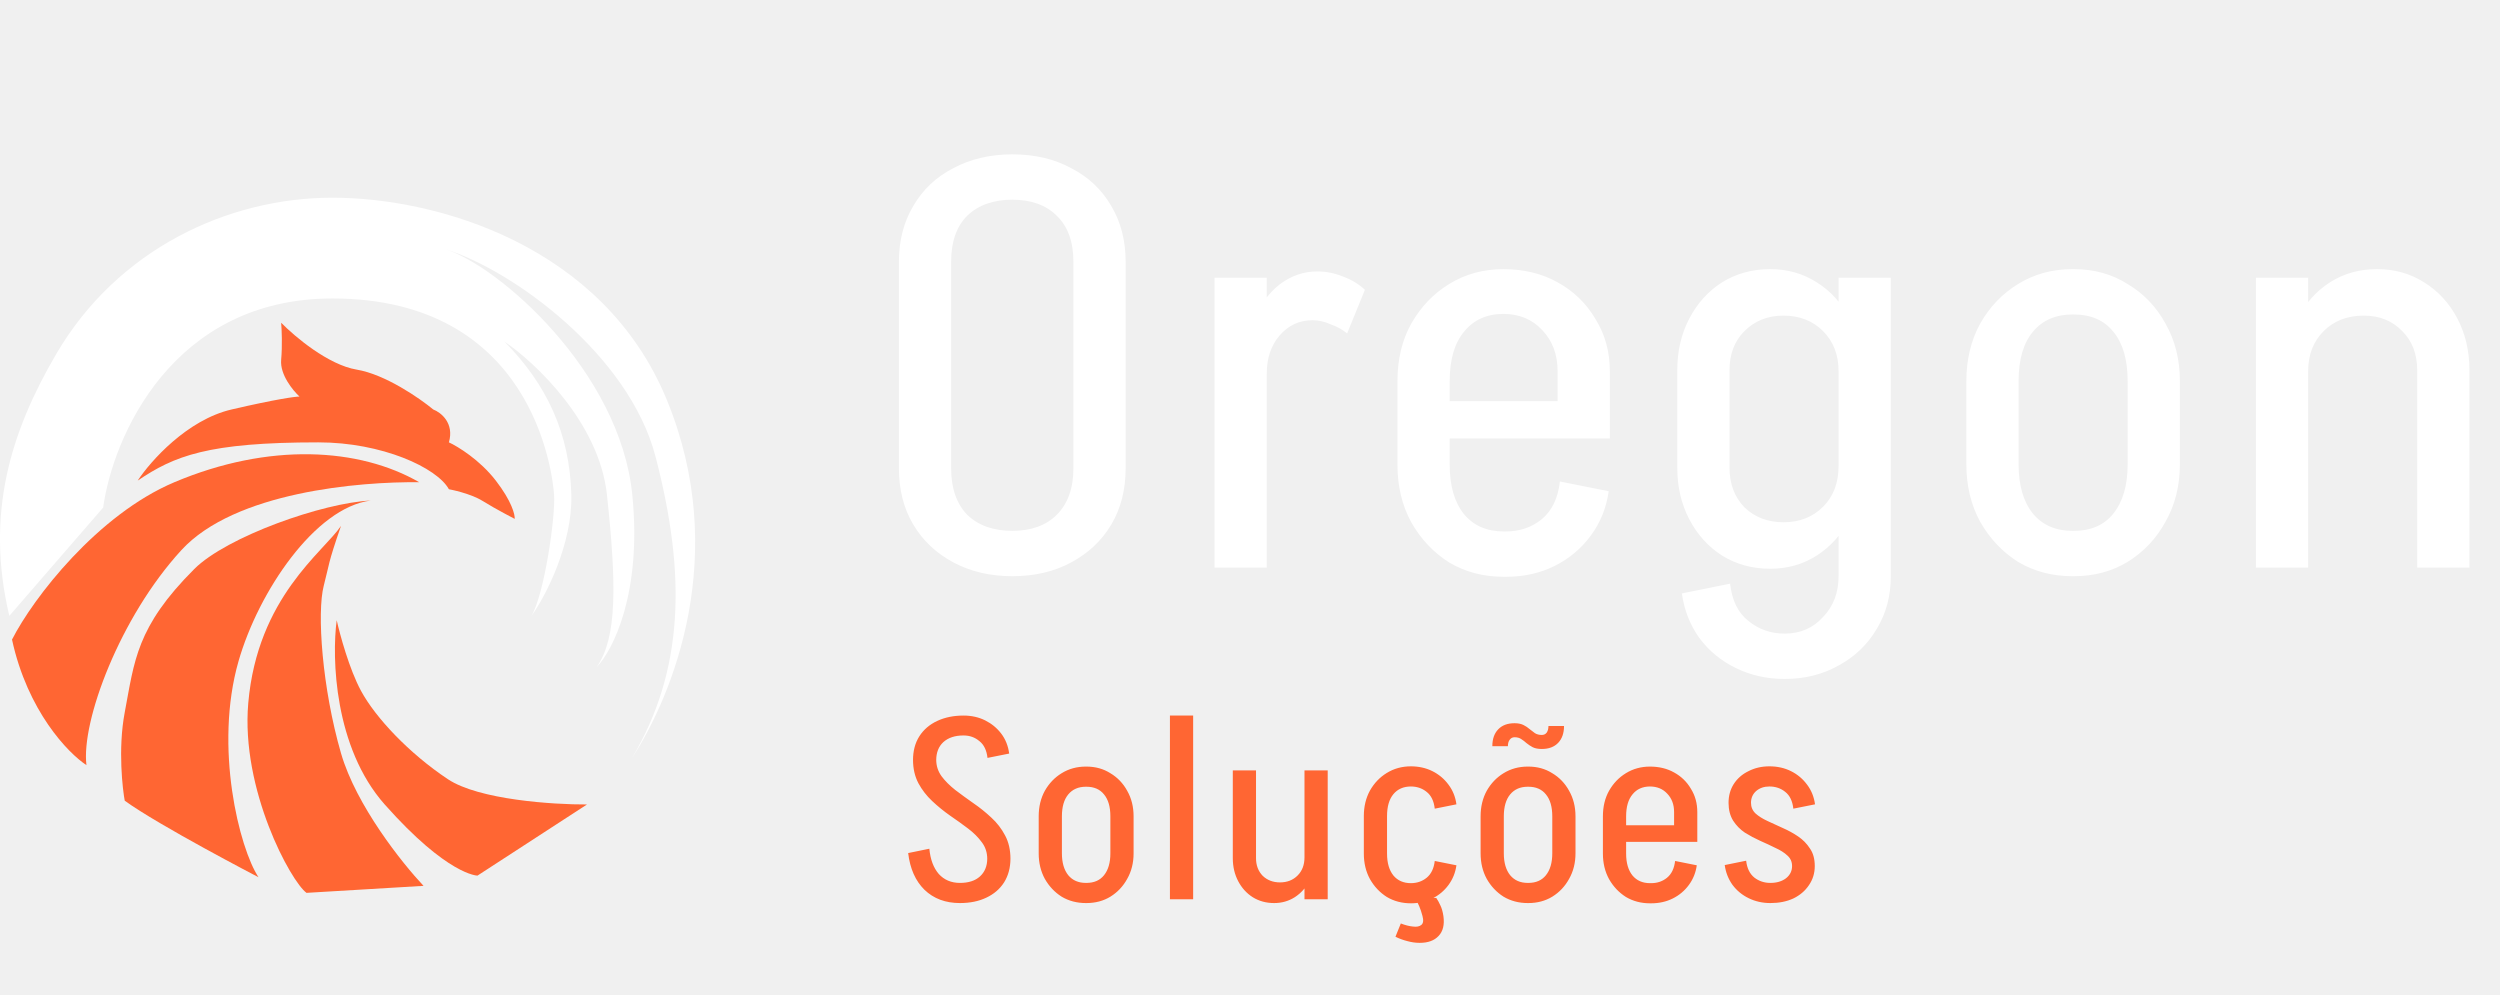
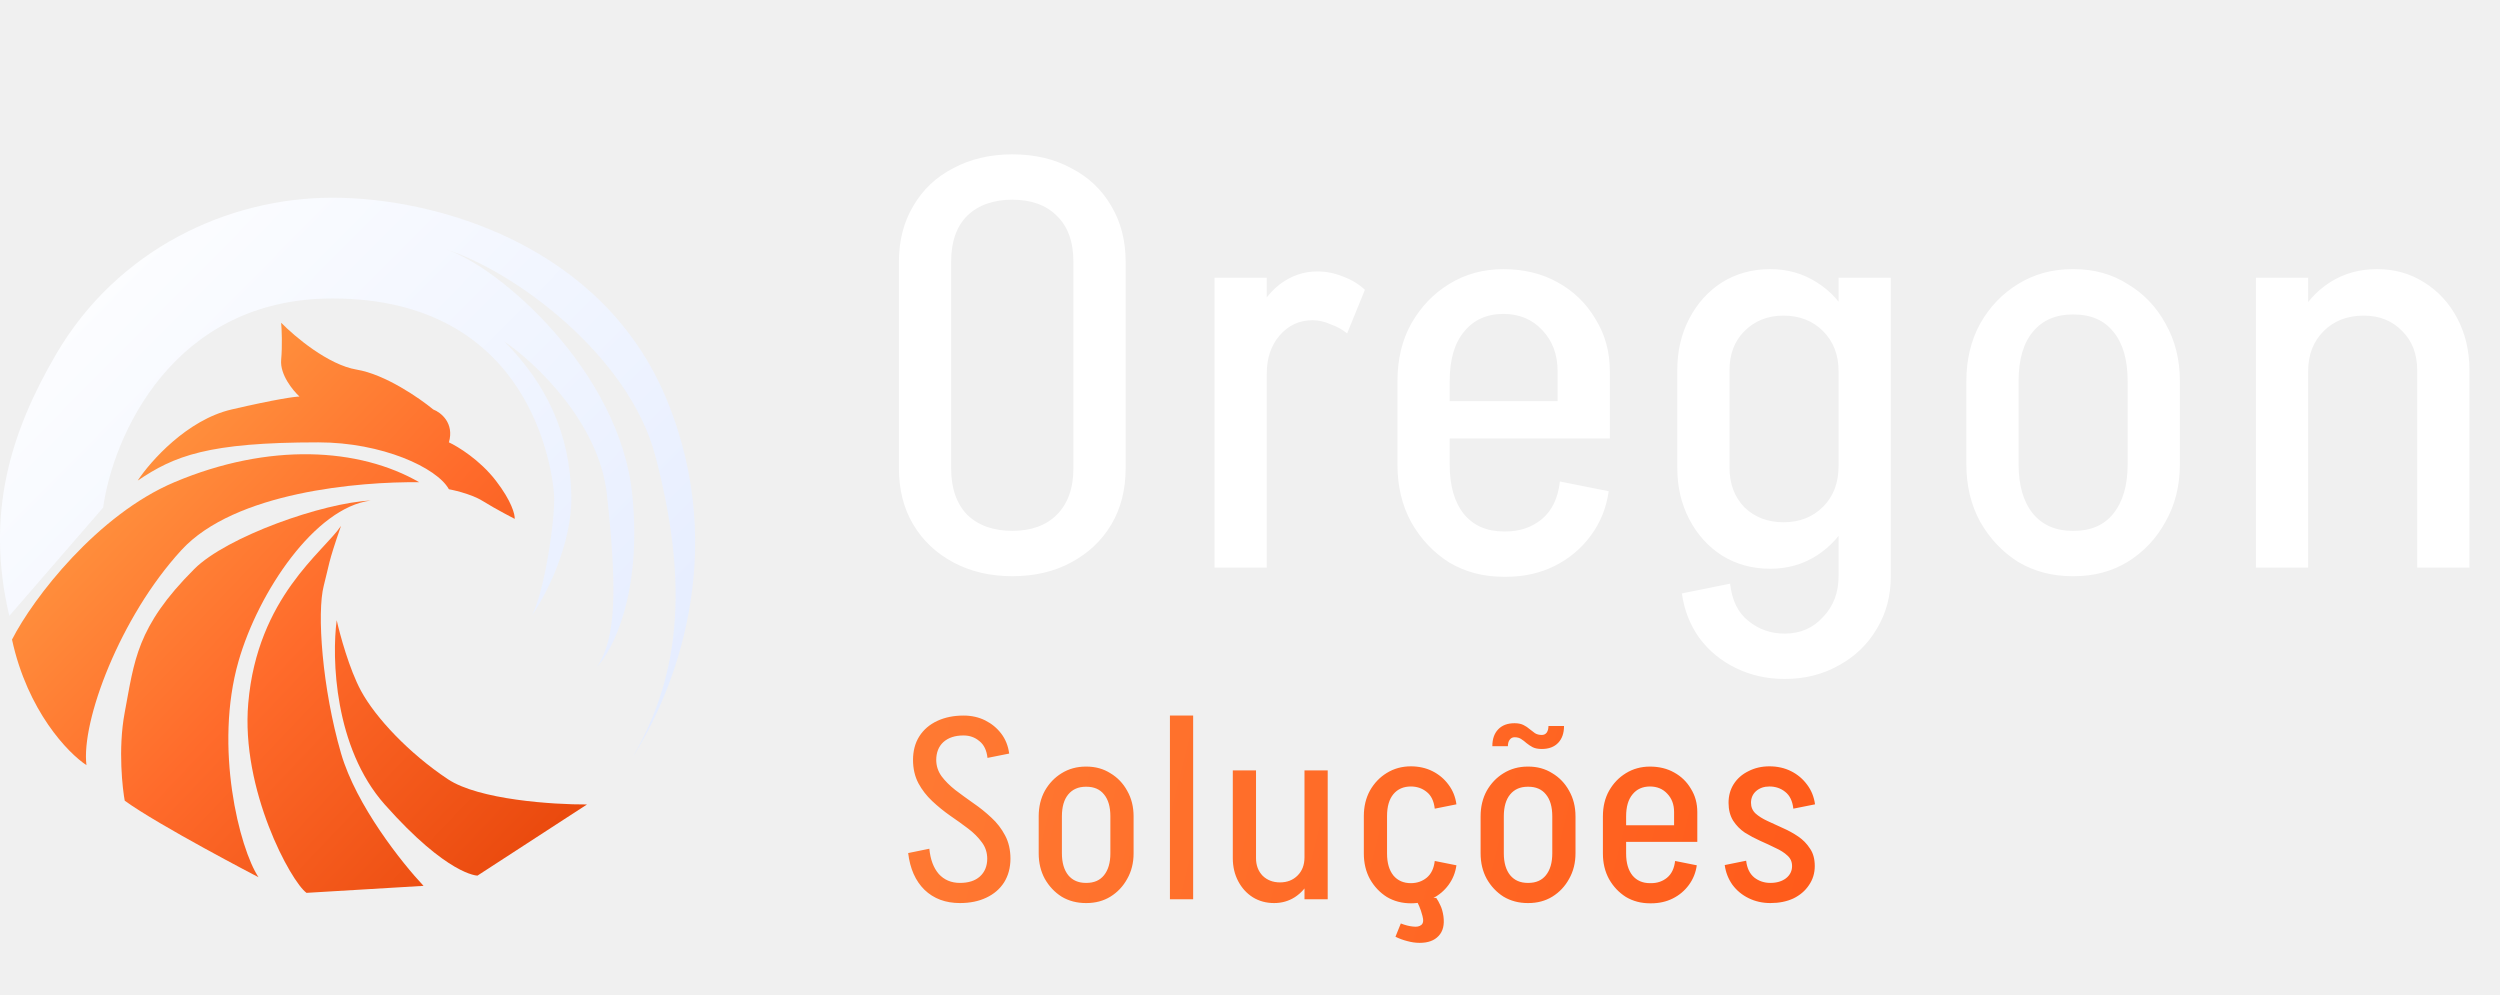
- <svg xmlns="http://www.w3.org/2000/svg" width="392" height="156" viewBox="0 0 392 156" fill="none">
-   <path d="M168.31 73.52V40.94H176.5V73.52H168.31ZM140.95 73.52V40.94H149.14V73.52H140.95ZM176.5 41.03H168.31C168.31 37.91 167.44 35.51 165.7 33.83C164.02 32.15 161.68 31.31 158.68 31.31V24.2C162.22 24.2 165.31 24.92 167.95 26.36C170.65 27.74 172.75 29.72 174.25 32.3C175.75 34.82 176.5 37.73 176.5 41.03ZM140.95 41.03C140.95 37.73 141.7 34.82 143.2 32.3C144.7 29.72 146.8 27.74 149.5 26.36C152.2 24.92 155.29 24.2 158.77 24.2V31.31C155.77 31.31 153.4 32.15 151.66 33.83C149.98 35.51 149.14 37.91 149.14 41.03H140.95ZM176.5 73.43C176.5 76.79 175.75 79.73 174.25 82.25C172.75 84.77 170.65 86.75 167.95 88.19C165.31 89.63 162.22 90.35 158.68 90.35V83.24C161.68 83.24 164.02 82.4 165.7 80.72C167.44 78.98 168.31 76.55 168.31 73.43H176.5ZM140.95 73.43H149.14C149.14 76.55 149.98 78.98 151.66 80.72C153.4 82.4 155.77 83.24 158.77 83.24V90.35C155.29 90.35 152.2 89.63 149.5 88.19C146.8 86.75 144.7 84.77 143.2 82.25C141.7 79.73 140.95 76.79 140.95 73.43ZM190.439 89V43.55H198.629V89H190.439ZM194.939 58.58C194.939 55.52 195.449 52.79 196.469 50.39C197.489 47.93 198.869 46.01 200.609 44.63C202.409 43.25 204.389 42.56 206.549 42.56L205.829 50.21C203.729 50.21 201.989 51.02 200.609 52.64C199.289 54.2 198.629 56.18 198.629 58.58H194.939ZM211.229 52.28C210.509 51.68 209.639 51.2 208.619 50.84C207.659 50.42 206.729 50.21 205.829 50.21L206.549 42.56C207.929 42.56 209.279 42.83 210.599 43.37C211.919 43.85 213.059 44.54 214.019 45.44L211.229 52.28ZM221.733 68.75V62.9H252.423V68.75H221.733ZM235.683 90.44V83.33H236.133V90.44H235.683ZM219.123 72.89V59.66H227.313V72.89H219.123ZM244.233 62.9V58.22H252.423V62.9H244.233ZM252.423 58.22H244.233C244.233 55.58 243.423 53.42 241.803 51.74C240.243 50.06 238.203 49.22 235.683 49.22V42.2C238.923 42.2 241.773 42.89 244.233 44.27C246.753 45.65 248.733 47.57 250.173 50.03C251.673 52.43 252.423 55.16 252.423 58.22ZM244.593 75.5L252.243 77.03C251.883 79.61 250.953 81.92 249.453 83.96C247.953 86 246.063 87.59 243.783 88.73C241.503 89.87 238.953 90.44 236.133 90.44V83.33C238.293 83.33 240.153 82.7 241.713 81.44C243.333 80.12 244.293 78.14 244.593 75.5ZM219.123 59.75C219.123 56.33 219.843 53.33 221.283 50.75C222.783 48.11 224.763 46.04 227.223 44.54C229.743 42.98 232.593 42.2 235.773 42.2V49.22C233.133 49.22 231.063 50.15 229.563 52.01C228.063 53.81 227.313 56.39 227.313 59.75H219.123ZM219.123 72.89H227.313C227.313 76.19 228.063 78.77 229.563 80.63C231.063 82.43 233.133 83.33 235.773 83.33V90.44C232.593 90.44 229.743 89.69 227.223 88.19C224.763 86.63 222.783 84.53 221.283 81.89C219.843 79.25 219.123 76.25 219.123 72.89ZM288.288 90.62V43.55H296.478V90.62H288.288ZM262.998 73.34V58.04H271.188V73.34H262.998ZM271.188 58.04H262.998C262.998 55.04 263.628 52.34 264.888 49.94C266.148 47.54 267.858 45.65 270.018 44.27C272.238 42.89 274.758 42.2 277.578 42.2L279.648 49.49C277.188 49.49 275.148 50.3 273.528 51.92C271.968 53.48 271.188 55.52 271.188 58.04ZM291.888 58.22H288.288C288.288 55.64 287.478 53.54 285.858 51.92C284.238 50.3 282.168 49.49 279.648 49.49L277.578 42.2C280.278 42.2 282.708 42.89 284.868 44.27C287.088 45.65 288.798 47.57 289.998 50.03C291.258 52.43 291.888 55.16 291.888 58.22ZM271.188 73.34C271.188 75.86 271.968 77.93 273.528 79.55C275.148 81.11 277.188 81.89 279.648 81.89L277.578 89.18C274.758 89.18 272.238 88.49 270.018 87.11C267.858 85.73 266.148 83.84 264.888 81.44C263.628 79.04 262.998 76.34 262.998 73.34H271.188ZM291.888 73.07C291.888 76.13 291.258 78.89 289.998 81.35C288.798 83.75 287.088 85.67 284.868 87.11C282.708 88.49 280.278 89.18 277.578 89.18L279.648 81.89C282.168 81.89 284.238 81.08 285.858 79.46C287.478 77.84 288.288 75.71 288.288 73.07H291.888ZM296.478 90.35C296.478 93.41 295.758 96.14 294.318 98.54C292.878 101 290.898 102.92 288.378 104.3C285.858 105.74 283.008 106.46 279.828 106.46V99.35C282.288 99.35 284.298 98.48 285.858 96.74C287.478 95.06 288.288 92.93 288.288 90.35H296.478ZM271.278 91.52C271.578 94.16 272.538 96.11 274.158 97.37C275.778 98.69 277.668 99.35 279.828 99.35V106.46C277.068 106.46 274.518 105.89 272.178 104.75C269.838 103.61 267.918 102.02 266.418 99.98C264.978 97.94 264.078 95.63 263.718 93.05L271.278 91.52ZM333.615 72.89V59.66H341.805V72.89H333.615ZM308.325 72.89V59.66H316.515V72.89H308.325ZM324.795 49.31V42.2H325.335V49.31H324.795ZM324.795 90.35V83.24H325.335V90.35H324.795ZM308.325 59.75C308.325 56.39 309.045 53.39 310.485 50.75C311.985 48.11 313.965 46.04 316.425 44.54C318.945 42.98 321.795 42.2 324.975 42.2V49.31C322.335 49.31 320.265 50.21 318.765 52.01C317.265 53.81 316.515 56.39 316.515 59.75H308.325ZM341.805 59.75H333.615C333.615 56.39 332.865 53.81 331.365 52.01C329.925 50.21 327.855 49.31 325.155 49.31V42.2C328.335 42.2 331.155 42.98 333.615 44.54C336.135 46.04 338.115 48.11 339.555 50.75C341.055 53.39 341.805 56.39 341.805 59.75ZM308.325 72.8H316.515C316.515 76.1 317.265 78.68 318.765 80.54C320.265 82.34 322.335 83.24 324.975 83.24V90.35C321.795 90.35 318.945 89.6 316.425 88.1C313.965 86.54 311.985 84.44 310.485 81.8C309.045 79.16 308.325 76.16 308.325 72.8ZM341.805 72.8C341.805 76.16 341.055 79.16 339.555 81.8C338.115 84.44 336.135 86.54 333.615 88.1C331.155 89.6 328.335 90.35 325.155 90.35V83.24C327.855 83.24 329.925 82.34 331.365 80.54C332.865 78.68 333.615 76.1 333.615 72.8H341.805ZM353.726 89V43.55H361.916V89H353.726ZM379.016 89V58.04H387.206V89H379.016ZM379.016 58.04C379.016 55.52 378.236 53.48 376.676 51.92C375.116 50.3 373.106 49.49 370.646 49.49L372.716 42.2C375.476 42.2 377.936 42.89 380.096 44.27C382.316 45.65 384.056 47.54 385.316 49.94C386.576 52.34 387.206 55.04 387.206 58.04H379.016ZM358.316 58.22C358.316 55.16 358.946 52.43 360.206 50.03C361.466 47.57 363.176 45.65 365.336 44.27C367.496 42.89 369.956 42.2 372.716 42.2L370.646 49.49C368.066 49.49 365.966 50.3 364.346 51.92C362.726 53.54 361.916 55.64 361.916 58.22H358.316Z" fill="white" />
-   <path d="M154.8 134.68C154.8 133.693 154.52 132.827 153.96 132.08C153.4 131.307 152.68 130.587 151.8 129.92C150.92 129.253 149.973 128.573 148.96 127.88C147.973 127.187 147.04 126.427 146.16 125.6C145.28 124.773 144.56 123.84 144 122.8C143.44 121.733 143.16 120.507 143.16 119.12H146.8C146.8 120.08 147.08 120.947 147.64 121.72C148.2 122.467 148.92 123.187 149.8 123.88C150.68 124.547 151.613 125.227 152.6 125.92C153.613 126.613 154.56 127.373 155.44 128.2C156.32 129 157.04 129.933 157.6 131C158.16 132.04 158.44 133.267 158.44 134.68H154.8ZM143.16 119.2C143.16 117.733 143.493 116.48 144.16 115.44C144.827 114.4 145.76 113.6 146.96 113.04C148.16 112.48 149.533 112.2 151.08 112.2V115.32C149.747 115.32 148.693 115.667 147.92 116.36C147.173 117.053 146.8 118 146.8 119.2H143.16ZM158.44 134.6C158.44 136.04 158.107 137.293 157.44 138.36C156.773 139.4 155.84 140.2 154.64 140.76C153.467 141.32 152.093 141.6 150.52 141.6V138.44C151.853 138.44 152.893 138.107 153.64 137.44C154.413 136.747 154.8 135.8 154.8 134.6H158.44ZM154.84 118.84C154.707 117.64 154.28 116.76 153.56 116.2C152.867 115.613 152.04 115.32 151.08 115.32V112.2C152.333 112.2 153.467 112.453 154.48 112.96C155.493 113.467 156.333 114.16 157 115.04C157.667 115.92 158.08 116.96 158.24 118.16L154.84 118.84ZM145.72 133.08C145.88 134.76 146.373 136.08 147.2 137.04C148.053 137.973 149.16 138.44 150.52 138.44V141.6C148.253 141.6 146.4 140.907 144.96 139.52C143.547 138.133 142.693 136.213 142.4 133.76L145.72 133.08ZM174.107 133.84V127.96H177.747V133.84H174.107ZM162.867 133.84V127.96H166.507V133.84H162.867ZM170.187 123.36V120.2H170.427V123.36H170.187ZM170.187 141.6V138.44H170.427V141.6H170.187ZM162.867 128C162.867 126.507 163.187 125.173 163.827 124C164.494 122.827 165.374 121.907 166.467 121.24C167.587 120.547 168.854 120.2 170.267 120.2V123.36C169.094 123.36 168.174 123.76 167.507 124.56C166.841 125.36 166.507 126.507 166.507 128H162.867ZM177.747 128H174.107C174.107 126.507 173.774 125.36 173.107 124.56C172.467 123.76 171.547 123.36 170.347 123.36V120.2C171.761 120.2 173.014 120.547 174.107 121.24C175.227 121.907 176.107 122.827 176.747 124C177.414 125.173 177.747 126.507 177.747 128ZM162.867 133.8H166.507C166.507 135.267 166.841 136.413 167.507 137.24C168.174 138.04 169.094 138.44 170.267 138.44V141.6C168.854 141.6 167.587 141.267 166.467 140.6C165.374 139.907 164.494 138.973 163.827 137.8C163.187 136.627 162.867 135.293 162.867 133.8ZM177.747 133.8C177.747 135.293 177.414 136.627 176.747 137.8C176.107 138.973 175.227 139.907 174.107 140.6C173.014 141.267 171.761 141.6 170.347 141.6V138.44C171.547 138.44 172.467 138.04 173.107 137.24C173.774 136.413 174.107 135.267 174.107 133.8H177.747ZM183.445 141V112.2H187.085V141H183.445ZM208.183 120.8V141H204.543V120.8H208.183ZM196.943 120.8V134.56H193.303V120.8H196.943ZM196.943 134.56C196.943 135.68 197.29 136.6 197.983 137.32C198.703 138.013 199.61 138.36 200.703 138.36L199.783 141.6C198.53 141.6 197.41 141.293 196.423 140.68C195.463 140.067 194.703 139.227 194.143 138.16C193.583 137.093 193.303 135.893 193.303 134.56H196.943ZM206.143 134.44C206.143 135.8 205.863 137.027 205.303 138.12C204.77 139.187 204.01 140.04 203.023 140.68C202.063 141.293 200.983 141.6 199.783 141.6L200.703 138.36C201.823 138.36 202.743 138 203.463 137.28C204.183 136.56 204.543 135.613 204.543 134.44H206.143ZM213.848 133.88V127.92H217.488V133.88H213.848ZM213.848 127.96C213.848 126.467 214.168 125.133 214.808 123.96C215.475 122.787 216.355 121.867 217.448 121.2C218.568 120.507 219.835 120.16 221.248 120.16V123.32C220.075 123.32 219.155 123.72 218.488 124.52C217.822 125.32 217.488 126.467 217.488 127.96H213.848ZM224.968 126.8C224.835 125.6 224.408 124.72 223.688 124.16C222.995 123.6 222.168 123.32 221.208 123.32V120.16C222.462 120.16 223.595 120.413 224.608 120.92C225.622 121.427 226.462 122.133 227.128 123.04C227.795 123.92 228.208 124.947 228.368 126.12L224.968 126.8ZM213.848 133.84H217.488C217.488 135.307 217.822 136.453 218.488 137.28C219.155 138.08 220.075 138.48 221.248 138.48V141.64C219.835 141.64 218.568 141.307 217.448 140.64C216.355 139.947 215.475 139.013 214.808 137.84C214.168 136.667 213.848 135.333 213.848 133.84ZM224.968 135L228.368 135.68C228.208 136.827 227.795 137.853 227.128 138.76C226.462 139.667 225.622 140.373 224.608 140.88C223.595 141.387 222.462 141.64 221.208 141.64V138.48C222.168 138.48 222.995 138.2 223.688 137.64C224.408 137.053 224.835 136.173 224.968 135ZM222.608 147.84C221.968 147.84 221.315 147.747 220.648 147.56C220.008 147.4 219.395 147.173 218.808 146.88L219.648 144.8C220.342 145.067 220.968 145.227 221.528 145.28C222.115 145.36 222.555 145.28 222.848 145.04C223.168 144.8 223.235 144.333 223.048 143.64H226.328C226.515 145 226.262 146.04 225.568 146.76C224.902 147.48 223.915 147.84 222.608 147.84ZM223.048 143.64C222.888 143.027 222.715 142.507 222.528 142.08C222.342 141.653 222.128 141.227 221.888 140.8H225.208C225.448 141.147 225.662 141.533 225.848 141.96C226.062 142.387 226.222 142.947 226.328 143.64H223.048ZM243.398 133.84V127.96H247.038V133.84H243.398ZM232.158 133.84V127.96H235.798V133.84H232.158ZM239.478 123.36V120.2H239.718V123.36H239.478ZM239.478 141.6V138.44H239.718V141.6H239.478ZM232.158 128C232.158 126.507 232.478 125.173 233.118 124C233.784 122.827 234.664 121.907 235.758 121.24C236.878 120.547 238.144 120.2 239.558 120.2V123.36C238.384 123.36 237.464 123.76 236.798 124.56C236.131 125.36 235.798 126.507 235.798 128H232.158ZM247.038 128H243.398C243.398 126.507 243.064 125.36 242.398 124.56C241.758 123.76 240.838 123.36 239.638 123.36V120.2C241.051 120.2 242.304 120.547 243.398 121.24C244.518 121.907 245.398 122.827 246.038 124C246.704 125.173 247.038 126.507 247.038 128ZM232.158 133.8H235.798C235.798 135.267 236.131 136.413 236.798 137.24C237.464 138.04 238.384 138.44 239.558 138.44V141.6C238.144 141.6 236.878 141.267 235.758 140.6C234.664 139.907 233.784 138.973 233.118 137.8C232.478 136.627 232.158 135.293 232.158 133.8ZM247.038 133.8C247.038 135.293 246.704 136.627 246.038 137.8C245.398 138.973 244.518 139.907 243.398 140.6C242.304 141.267 241.051 141.6 239.638 141.6V138.44C240.838 138.44 241.758 138.04 242.398 137.24C243.064 136.413 243.398 135.267 243.398 133.8H247.038ZM241.758 117.44C241.171 117.44 240.691 117.347 240.318 117.16C239.971 116.973 239.651 116.76 239.358 116.52C239.091 116.28 238.811 116.067 238.518 115.88C238.251 115.693 237.904 115.6 237.478 115.6V113.4C238.038 113.4 238.504 113.493 238.878 113.68C239.251 113.867 239.571 114.08 239.838 114.32C240.131 114.56 240.411 114.773 240.678 114.96C240.971 115.147 241.331 115.24 241.758 115.24V117.44ZM233.998 117C233.998 115.88 234.304 115 234.918 114.36C235.531 113.72 236.384 113.4 237.478 113.4V115.6C237.158 115.6 236.904 115.733 236.718 116C236.531 116.24 236.438 116.573 236.438 117H233.998ZM241.758 117.44V115.24C242.078 115.24 242.331 115.12 242.518 114.88C242.704 114.613 242.798 114.267 242.798 113.84H245.238C245.238 114.96 244.931 115.84 244.318 116.48C243.704 117.12 242.851 117.44 241.758 117.44ZM252.496 132V129.4H266.136V132H252.496ZM258.696 141.64V138.48H258.896V141.64H258.696ZM251.336 133.84V127.96H254.976V133.84H251.336ZM262.496 129.4V127.32H266.136V129.4H262.496ZM266.136 127.32H262.496C262.496 126.147 262.136 125.187 261.416 124.44C260.723 123.693 259.816 123.32 258.696 123.32V120.2C260.136 120.2 261.403 120.507 262.496 121.12C263.616 121.733 264.496 122.587 265.136 123.68C265.803 124.747 266.136 125.96 266.136 127.32ZM262.656 135L266.056 135.68C265.896 136.827 265.483 137.853 264.816 138.76C264.149 139.667 263.309 140.373 262.296 140.88C261.283 141.387 260.149 141.64 258.896 141.64V138.48C259.856 138.48 260.683 138.2 261.376 137.64C262.096 137.053 262.523 136.173 262.656 135ZM251.336 128C251.336 126.48 251.656 125.147 252.296 124C252.963 122.827 253.843 121.907 254.936 121.24C256.056 120.547 257.323 120.2 258.736 120.2V123.32C257.563 123.32 256.643 123.733 255.976 124.56C255.309 125.36 254.976 126.507 254.976 128H251.336ZM251.336 133.84H254.976C254.976 135.307 255.309 136.453 255.976 137.28C256.643 138.08 257.563 138.48 258.736 138.48V141.64C257.323 141.64 256.056 141.307 254.936 140.64C253.843 139.947 252.963 139.013 252.296 137.84C251.656 136.667 251.336 135.333 251.336 133.84ZM280.996 135.8C280.996 135.133 280.756 134.587 280.276 134.16C279.796 133.707 279.169 133.307 278.396 132.96C277.649 132.587 276.849 132.213 275.996 131.84C275.169 131.467 274.369 131.04 273.596 130.56C272.849 130.053 272.236 129.427 271.756 128.68C271.276 127.907 271.036 126.973 271.036 125.88C271.036 125.88 271.143 125.88 271.356 125.88C271.596 125.88 271.889 125.88 272.236 125.88C272.609 125.88 272.969 125.88 273.316 125.88C273.663 125.88 273.956 125.88 274.196 125.88C274.436 125.88 274.556 125.88 274.556 125.88C274.556 126.547 274.796 127.107 275.276 127.56C275.756 127.987 276.369 128.373 277.116 128.72C277.889 129.067 278.703 129.44 279.556 129.84C280.409 130.213 281.209 130.653 281.956 131.16C282.703 131.667 283.316 132.293 283.796 133.04C284.303 133.76 284.556 134.68 284.556 135.8C284.556 135.8 284.436 135.8 284.196 135.8C283.956 135.8 283.649 135.8 283.276 135.8C282.929 135.8 282.583 135.8 282.236 135.8C281.889 135.8 281.596 135.8 281.356 135.8C281.116 135.8 280.996 135.8 280.996 135.8ZM277.596 141.6V138.44C278.583 138.44 279.396 138.2 280.036 137.72C280.676 137.213 280.996 136.573 280.996 135.8H284.556C284.556 136.92 284.249 137.92 283.636 138.8C283.049 139.68 282.236 140.373 281.196 140.88C280.156 141.36 278.956 141.6 277.596 141.6ZM271.036 125.88C271.036 124.787 271.303 123.813 271.836 122.96C272.396 122.08 273.169 121.4 274.156 120.92C275.143 120.413 276.236 120.16 277.436 120.16V123.32C276.609 123.32 275.916 123.56 275.356 124.04C274.823 124.52 274.556 125.133 274.556 125.88H271.036ZM273.796 134.96C273.929 136.133 274.356 137.013 275.076 137.6C275.796 138.16 276.636 138.44 277.596 138.44V141.6C276.369 141.6 275.236 141.347 274.196 140.84C273.156 140.333 272.303 139.627 271.636 138.72C270.996 137.813 270.596 136.787 270.436 135.64L273.796 134.96ZM281.196 126.8C281.063 125.6 280.636 124.72 279.916 124.16C279.223 123.6 278.396 123.32 277.436 123.32V120.16C278.689 120.16 279.823 120.413 280.836 120.92C281.849 121.427 282.689 122.133 283.356 123.04C284.023 123.92 284.436 124.947 284.596 126.12L281.196 126.8Z" fill="#FF6633" />
-   <path d="M16.176 79.585L1.461 96.569C-2.345 80.515 1.697 67.675 8.819 55.504C18.46 39.027 35.797 31 52.119 31C68.441 31 94.574 38.436 104.553 62.686C114.532 86.936 105.483 109.018 99.141 118.791C107.175 105.187 107.682 90.316 102.777 71.558C98.61 55.623 80.45 42.354 69.71 39.027C78.167 41.647 97.195 58.208 99.141 77.557C100.697 93.037 96.068 102.033 93.559 104.596C96.773 100.033 96.688 91.668 95.166 77.557C93.948 66.269 83.946 56.856 79.097 53.56C85.778 60.32 89.33 68.009 89.584 77.557C89.787 85.196 85.609 93.442 83.326 96.569C85.338 93.273 87.132 80.937 86.878 77.557C86.624 74.177 83.579 46.801 52.119 46.801C26.951 46.801 17.671 68.657 16.176 79.585Z" fill="white" />
-   <path d="M36.304 64.207C29.336 65.83 23.591 72.319 21.589 75.361C27.34 71.474 32.583 69.362 49.92 69.362C59.9 69.362 68.526 73.333 70.387 76.713C70.387 76.713 73.685 77.304 75.715 78.572C77.744 79.839 80.704 81.36 80.704 81.36C80.761 80.712 80.248 78.606 77.744 75.361C75.241 72.116 71.796 70.009 70.387 69.362C71.266 66.32 69.118 64.658 67.934 64.207C65.791 62.433 60.39 58.698 55.925 57.955C51.46 57.211 46.171 52.744 44.085 50.603C44.17 51.589 44.288 54.135 44.085 56.434C43.882 58.732 45.917 61.222 46.96 62.179C46.312 62.179 43.273 62.585 36.304 64.207Z" fill="#FF6633" />
-   <path d="M27.34 75.613C15.331 80.683 5.239 93.696 1.884 100.286C4.32 111.507 10.68 118.087 13.555 119.974C12.709 113.13 18.781 96.787 28.44 86.26C36.812 77.134 56.348 75.501 65.735 75.613C56.348 70.206 42.221 69.331 27.34 75.613Z" fill="#FF6633" />
-   <path d="M37.404 103.666C33.526 117.173 37.545 133.043 40.533 137.549C40.533 137.549 24.859 129.409 19.559 125.551C19.249 123.917 18.455 117.517 19.559 111.693C21.082 103.666 21.341 98.337 30.469 89.217C35.543 84.148 50.653 78.824 58.124 78.486C49.413 79.585 40.533 92.766 37.404 103.666Z" fill="#FF6633" />
-   <path d="M38.926 110.258C40.369 93.612 50.766 86.514 53.472 82.459C51.358 88.542 51.646 88.458 50.766 91.838C49.667 96.062 50.513 107.892 53.472 118.116C55.84 126.295 63.085 135.381 66.412 138.902L48.06 140C45.607 138.226 37.751 123.813 38.926 110.258Z" fill="#FF6633" />
-   <path d="M92.037 126.142L74.869 137.296C74.869 137.296 70.217 137.296 60.323 126.142C52.407 117.219 52.006 103.159 52.796 97.245C53.303 99.526 54.775 104.934 56.601 108.314C58.885 112.538 64.128 118.115 70.217 122.171C75.089 125.416 86.793 126.17 92.037 126.142Z" fill="#FF6633" />
+ <svg xmlns="http://www.w3.org/2000/svg" width="392" height="156" viewBox="0 0 392 156" fill="none" role="img" aria-label="Oregon Soluções">
+   <defs>
+     <linearGradient id="olWarm" x1="0" y1="45" x2="105" y2="145" gradientUnits="userSpaceOnUse">
+       <stop offset="0" stop-color="#FFB24D" />
+       <stop offset=".5" stop-color="#FF6B2B" />
+       <stop offset="1" stop-color="#E03A00" />
+     </linearGradient>
+     <linearGradient id="olCool" x1="10" y1="31" x2="100" y2="120" gradientUnits="userSpaceOnUse">
+       <stop offset="0" stop-color="#FFFFFF" />
+       <stop offset="1" stop-color="#E4ECFF" />
+     </linearGradient>
+     <linearGradient id="olWordWarm" x1="142" y1="112" x2="286" y2="148" gradientUnits="userSpaceOnUse">
+       <stop offset="0" stop-color="#FF7A33" />
+       <stop offset="1" stop-color="#FF5A1A" />
+     </linearGradient>
+   </defs>
+   <g class="ol-mark">
+     <path class="ol-arc" d="M16.176 79.585L1.461 96.569C-2.345 80.515 1.697 67.675 8.819 55.504C18.46 39.027 35.797 31 52.119 31C68.441 31 94.574 38.436 104.553 62.686C114.532 86.936 105.483 109.018 99.141 118.791C107.175 105.187 107.682 90.316 102.777 71.558C98.61 55.623 80.45 42.354 69.71 39.027C78.167 41.647 97.195 58.208 99.141 77.557C100.697 93.037 96.068 102.033 93.559 104.596C96.773 100.033 96.688 91.668 95.166 77.557C93.948 66.269 83.946 56.856 79.097 53.56C85.778 60.32 89.33 68.009 89.584 77.557C89.787 85.196 85.609 93.442 83.326 96.569C85.338 93.273 87.132 80.937 86.878 77.557C86.624 74.177 83.579 46.801 52.119 46.801C26.951 46.801 17.671 68.657 16.176 79.585Z" fill="url(#olCool)" />
+     <path class="ol-feather ol-feather--1" d="M36.304 64.207C29.336 65.83 23.591 72.319 21.589 75.361C27.34 71.474 32.583 69.362 49.92 69.362C59.9 69.362 68.526 73.333 70.387 76.713C70.387 76.713 73.685 77.304 75.715 78.572C77.744 79.839 80.704 81.36 80.704 81.36C80.761 80.712 80.248 78.606 77.744 75.361C75.241 72.116 71.796 70.009 70.387 69.362C71.266 66.32 69.118 64.658 67.934 64.207C65.791 62.433 60.39 58.698 55.925 57.955C51.46 57.211 46.171 52.744 44.085 50.603C44.17 51.589 44.288 54.135 44.085 56.434C43.882 58.732 45.917 61.222 46.96 62.179C46.312 62.179 43.273 62.585 36.304 64.207Z" fill="url(#olWarm)" />
+     <path class="ol-feather ol-feather--2" d="M27.34 75.613C15.331 80.683 5.239 93.696 1.884 100.286C4.32 111.507 10.68 118.087 13.555 119.974C12.709 113.13 18.781 96.787 28.44 86.26C36.812 77.134 56.348 75.501 65.735 75.613C56.348 70.206 42.221 69.331 27.34 75.613Z" fill="url(#olWarm)" />
+     <path class="ol-feather ol-feather--3" d="M37.404 103.666C33.526 117.173 37.545 133.043 40.533 137.549C40.533 137.549 24.859 129.409 19.559 125.551C19.249 123.917 18.455 117.517 19.559 111.693C21.082 103.666 21.341 98.337 30.469 89.217C35.543 84.148 50.653 78.824 58.124 78.486C49.413 79.585 40.533 92.766 37.404 103.666Z" fill="url(#olWarm)" />
+     <path class="ol-feather ol-feather--4" d="M38.926 110.258C40.369 93.612 50.766 86.514 53.472 82.459C51.358 88.542 51.646 88.458 50.766 91.838C49.667 96.062 50.513 107.892 53.472 118.116C55.84 126.295 63.085 135.381 66.412 138.902L48.06 140C45.607 138.226 37.751 123.813 38.926 110.258Z" fill="url(#olWarm)" />
+     <path class="ol-feather ol-feather--5" d="M92.037 126.142L74.869 137.296C74.869 137.296 70.217 137.296 60.323 126.142C52.407 117.219 52.006 103.159 52.796 97.245C53.303 99.526 54.775 104.934 56.601 108.314C58.885 112.538 64.128 118.115 70.217 122.171C75.089 125.416 86.793 126.17 92.037 126.142Z" fill="url(#olWarm)" />
+   </g>
+   <g class="ol-word">
+     <path id="olWordName" d="M168.31 73.52V40.94H176.5V73.52H168.31ZM140.95 73.52V40.94H149.14V73.52H140.95ZM176.5 41.03H168.31C168.31 37.91 167.44 35.51 165.7 33.83C164.02 32.15 161.68 31.31 158.68 31.31V24.2C162.22 24.2 165.31 24.92 167.95 26.36C170.65 27.74 172.75 29.72 174.25 32.3C175.75 34.82 176.5 37.73 176.5 41.03ZM140.95 41.03C140.95 37.73 141.7 34.82 143.2 32.3C144.7 29.72 146.8 27.74 149.5 26.36C152.2 24.92 155.29 24.2 158.77 24.2V31.31C155.77 31.31 153.4 32.15 151.66 33.83C149.98 35.51 149.14 37.91 149.14 41.03H140.95ZM176.5 73.43C176.5 76.79 175.75 79.73 174.25 82.25C172.75 84.77 170.65 86.75 167.95 88.19C165.31 89.63 162.22 90.35 158.68 90.35V83.24C161.68 83.24 164.02 82.4 165.7 80.72C167.44 78.98 168.31 76.55 168.31 73.43H176.5ZM140.95 73.43H149.14C149.14 76.55 149.98 78.98 151.66 80.72C153.4 82.4 155.77 83.24 158.77 83.24V90.35C155.29 90.35 152.2 89.63 149.5 88.19C146.8 86.75 144.7 84.77 143.2 82.25C141.7 79.73 140.95 76.79 140.95 73.43ZM190.439 89V43.55H198.629V89H190.439ZM194.939 58.58C194.939 55.52 195.449 52.79 196.469 50.39C197.489 47.93 198.869 46.01 200.609 44.63C202.409 43.25 204.389 42.56 206.549 42.56L205.829 50.21C203.729 50.21 201.989 51.02 200.609 52.64C199.289 54.2 198.629 56.18 198.629 58.58H194.939ZM211.229 52.28C210.509 51.68 209.639 51.2 208.619 50.84C207.659 50.42 206.729 50.21 205.829 50.21L206.549 42.56C207.929 42.56 209.279 42.83 210.599 43.37C211.919 43.85 213.059 44.54 214.019 45.44L211.229 52.28ZM221.733 68.75V62.9H252.423V68.75H221.733ZM235.683 90.44V83.33H236.133V90.44H235.683ZM219.123 72.89V59.66H227.313V72.89H219.123ZM244.233 62.9V58.22H252.423V62.9H244.233ZM252.423 58.22H244.233C244.233 55.58 243.423 53.42 241.803 51.74C240.243 50.06 238.203 49.22 235.683 49.22V42.2C238.923 42.2 241.773 42.89 244.233 44.27C246.753 45.65 248.733 47.57 250.173 50.03C251.673 52.43 252.423 55.16 252.423 58.22ZM244.593 75.5L252.243 77.03C251.883 79.61 250.953 81.92 249.453 83.96C247.953 86 246.063 87.59 243.783 88.73C241.503 89.87 238.953 90.44 236.133 90.44V83.33C238.293 83.33 240.153 82.7 241.713 81.44C243.333 80.12 244.293 78.14 244.593 75.5ZM219.123 59.75C219.123 56.33 219.843 53.33 221.283 50.75C222.783 48.11 224.763 46.04 227.223 44.54C229.743 42.98 232.593 42.2 235.773 42.2V49.22C233.133 49.22 231.063 50.15 229.563 52.01C228.063 53.81 227.313 56.39 227.313 59.75H219.123ZM219.123 72.89H227.313C227.313 76.19 228.063 78.77 229.563 80.63C231.063 82.43 233.133 83.33 235.773 83.33V90.44C232.593 90.44 229.743 89.69 227.223 88.19C224.763 86.63 222.783 84.53 221.283 81.89C219.843 79.25 219.123 76.25 219.123 72.89ZM288.288 90.62V43.55H296.478V90.62H288.288ZM262.998 73.34V58.04H271.188V73.34H262.998ZM271.188 58.04H262.998C262.998 55.04 263.628 52.34 264.888 49.94C266.148 47.54 267.858 45.65 270.018 44.27C272.238 42.89 274.758 42.2 277.578 42.2L279.648 49.49C277.188 49.49 275.148 50.3 273.528 51.92C271.968 53.48 271.188 55.52 271.188 58.04ZM291.888 58.22H288.288C288.288 55.64 287.478 53.54 285.858 51.92C284.238 50.3 282.168 49.49 279.648 49.49L277.578 42.2C280.278 42.2 282.708 42.89 284.868 44.27C287.088 45.65 288.798 47.57 289.998 50.03C291.258 52.43 291.888 55.16 291.888 58.22ZM271.188 73.34C271.188 75.86 271.968 77.93 273.528 79.55C275.148 81.11 277.188 81.89 279.648 81.89L277.578 89.18C274.758 89.18 272.238 88.49 270.018 87.11C267.858 85.73 266.148 83.84 264.888 81.44C263.628 79.04 262.998 76.34 262.998 73.34H271.188ZM291.888 73.07C291.888 76.13 291.258 78.89 289.998 81.35C288.798 83.75 287.088 85.67 284.868 87.11C282.708 88.49 280.278 89.18 277.578 89.18L279.648 81.89C282.168 81.89 284.238 81.08 285.858 79.46C287.478 77.84 288.288 75.71 288.288 73.07H291.888ZM296.478 90.35C296.478 93.41 295.758 96.14 294.318 98.54C292.878 101 290.898 102.92 288.378 104.3C285.858 105.74 283.008 106.46 279.828 106.46V99.35C282.288 99.35 284.298 98.48 285.858 96.74C287.478 95.06 288.288 92.93 288.288 90.35H296.478ZM271.278 91.52C271.578 94.16 272.538 96.11 274.158 97.37C275.778 98.69 277.668 99.35 279.828 99.35V106.46C277.068 106.46 274.518 105.89 272.178 104.75C269.838 103.61 267.918 102.02 266.418 99.98C264.978 97.94 264.078 95.63 263.718 93.05L271.278 91.52ZM333.615 72.89V59.66H341.805V72.89H333.615ZM308.325 72.89V59.66H316.515V72.89H308.325ZM324.795 49.31V42.2H325.335V49.31H324.795ZM324.795 90.35V83.24H325.335V90.35H324.795ZM308.325 59.75C308.325 56.39 309.045 53.39 310.485 50.75C311.985 48.11 313.965 46.04 316.425 44.54C318.945 42.98 321.795 42.2 324.975 42.2V49.31C322.335 49.31 320.265 50.21 318.765 52.01C317.265 53.81 316.515 56.39 316.515 59.75H308.325ZM341.805 59.75H333.615C333.615 56.39 332.865 53.81 331.365 52.01C329.925 50.21 327.855 49.31 325.155 49.31V42.2C328.335 42.2 331.155 42.98 333.615 44.54C336.135 46.04 338.115 48.11 339.555 50.75C341.055 53.39 341.805 56.39 341.805 59.75ZM308.325 72.8H316.515C316.515 76.1 317.265 78.68 318.765 80.54C320.265 82.34 322.335 83.24 324.975 83.24V90.35C321.795 90.35 318.945 89.6 316.425 88.1C313.965 86.54 311.985 84.44 310.485 81.8C309.045 79.16 308.325 76.16 308.325 72.8ZM341.805 72.8C341.805 76.16 341.055 79.16 339.555 81.8C338.115 84.44 336.135 86.54 333.615 88.1C331.155 89.6 328.335 90.35 325.155 90.35V83.24C327.855 83.24 329.925 82.34 331.365 80.54C332.865 78.68 333.615 76.1 333.615 72.8H341.805ZM353.726 89V43.55H361.916V89H353.726ZM379.016 89V58.04H387.206V89H379.016ZM379.016 58.04C379.016 55.52 378.236 53.48 376.676 51.92C375.116 50.3 373.106 49.49 370.646 49.49L372.716 42.2C375.476 42.2 377.936 42.89 380.096 44.27C382.316 45.65 384.056 47.54 385.316 49.94C386.576 52.34 387.206 55.04 387.206 58.04H379.016ZM358.316 58.22C358.316 55.16 358.946 52.43 360.206 50.03C361.466 47.57 363.176 45.65 365.336 44.27C367.496 42.89 369.956 42.2 372.716 42.2L370.646 49.49C368.066 49.49 365.966 50.3 364.346 51.92C362.726 53.54 361.916 55.64 361.916 58.22H358.316Z" fill="#FFFFFF" />
+     <path id="olWordTag" d="M154.8 134.68C154.8 133.693 154.52 132.827 153.96 132.08C153.4 131.307 152.68 130.587 151.8 129.92C150.92 129.253 149.973 128.573 148.96 127.88C147.973 127.187 147.04 126.427 146.16 125.6C145.28 124.773 144.56 123.84 144 122.8C143.44 121.733 143.16 120.507 143.16 119.12H146.8C146.8 120.08 147.08 120.947 147.64 121.72C148.2 122.467 148.92 123.187 149.8 123.88C150.68 124.547 151.613 125.227 152.6 125.92C153.613 126.613 154.56 127.373 155.44 128.2C156.32 129 157.04 129.933 157.6 131C158.16 132.04 158.44 133.267 158.44 134.68H154.8ZM143.16 119.2C143.16 117.733 143.493 116.48 144.16 115.44C144.827 114.4 145.76 113.6 146.96 113.04C148.16 112.48 149.533 112.2 151.08 112.2V115.32C149.747 115.32 148.693 115.667 147.92 116.36C147.173 117.053 146.8 118 146.8 119.2H143.16ZM158.44 134.6C158.44 136.04 158.107 137.293 157.44 138.36C156.773 139.4 155.84 140.2 154.64 140.76C153.467 141.32 152.093 141.6 150.52 141.6V138.44C151.853 138.44 152.893 138.107 153.64 137.44C154.413 136.747 154.8 135.8 154.8 134.6H158.44ZM154.84 118.84C154.707 117.64 154.28 116.76 153.56 116.2C152.867 115.613 152.04 115.32 151.08 115.32V112.2C152.333 112.2 153.467 112.453 154.48 112.96C155.493 113.467 156.333 114.16 157 115.04C157.667 115.92 158.08 116.96 158.24 118.16L154.84 118.84ZM145.72 133.08C145.88 134.76 146.373 136.08 147.2 137.04C148.053 137.973 149.16 138.44 150.52 138.44V141.6C148.253 141.6 146.4 140.907 144.96 139.52C143.547 138.133 142.693 136.213 142.4 133.76L145.72 133.08ZM174.107 133.84V127.96H177.747V133.84H174.107ZM162.867 133.84V127.96H166.507V133.84H162.867ZM170.187 123.36V120.2H170.427V123.36H170.187ZM170.187 141.6V138.44H170.427V141.6H170.187ZM162.867 128C162.867 126.507 163.187 125.173 163.827 124C164.494 122.827 165.374 121.907 166.467 121.24C167.587 120.547 168.854 120.2 170.267 120.2V123.36C169.094 123.36 168.174 123.76 167.507 124.56C166.841 125.36 166.507 126.507 166.507 128H162.867ZM177.747 128H174.107C174.107 126.507 173.774 125.36 173.107 124.56C172.467 123.76 171.547 123.36 170.347 123.36V120.2C171.761 120.2 173.014 120.547 174.107 121.24C175.227 121.907 176.107 122.827 176.747 124C177.414 125.173 177.747 126.507 177.747 128ZM162.867 133.8H166.507C166.507 135.267 166.841 136.413 167.507 137.24C168.174 138.04 169.094 138.44 170.267 138.44V141.6C168.854 141.6 167.587 141.267 166.467 140.6C165.374 139.907 164.494 138.973 163.827 137.8C163.187 136.627 162.867 135.293 162.867 133.8ZM177.747 133.8C177.747 135.293 177.414 136.627 176.747 137.8C176.107 138.973 175.227 139.907 174.107 140.6C173.014 141.267 171.761 141.6 170.347 141.6V138.44C171.547 138.44 172.467 138.04 173.107 137.24C173.774 136.413 174.107 135.267 174.107 133.8H177.747ZM183.445 141V112.2H187.085V141H183.445ZM208.183 120.8V141H204.543V120.8H208.183ZM196.943 120.8V134.56H193.303V120.8H196.943ZM196.943 134.56C196.943 135.68 197.29 136.6 197.983 137.32C198.703 138.013 199.61 138.36 200.703 138.36L199.783 141.6C198.53 141.6 197.41 141.293 196.423 140.68C195.463 140.067 194.703 139.227 194.143 138.16C193.583 137.093 193.303 135.893 193.303 134.56H196.943ZM206.143 134.44C206.143 135.8 205.863 137.027 205.303 138.12C204.77 139.187 204.01 140.04 203.023 140.68C202.063 141.293 200.983 141.6 199.783 141.6L200.703 138.36C201.823 138.36 202.743 138 203.463 137.28C204.183 136.56 204.543 135.613 204.543 134.44H206.143ZM213.848 133.88V127.92H217.488V133.88H213.848ZM213.848 127.96C213.848 126.467 214.168 125.133 214.808 123.96C215.475 122.787 216.355 121.867 217.448 121.2C218.568 120.507 219.835 120.16 221.248 120.16V123.32C220.075 123.32 219.155 123.72 218.488 124.52C217.822 125.32 217.488 126.467 217.488 127.96H213.848ZM224.968 126.8C224.835 125.6 224.408 124.72 223.688 124.16C222.995 123.6 222.168 123.32 221.208 123.32V120.16C222.462 120.16 223.595 120.413 224.608 120.92C225.622 121.427 226.462 122.133 227.128 123.04C227.795 123.92 228.208 124.947 228.368 126.12L224.968 126.8ZM213.848 133.84H217.488C217.488 135.307 217.822 136.453 218.488 137.28C219.155 138.08 220.075 138.48 221.248 138.48V141.64C219.835 141.64 218.568 141.307 217.448 140.64C216.355 139.947 215.475 139.013 214.808 137.84C214.168 136.667 213.848 135.333 213.848 133.84ZM224.968 135L228.368 135.68C228.208 136.827 227.795 137.853 227.128 138.76C226.462 139.667 225.622 140.373 224.608 140.88C223.595 141.387 222.462 141.64 221.208 141.64V138.48C222.168 138.48 222.995 138.2 223.688 137.64C224.408 137.053 224.835 136.173 224.968 135ZM222.608 147.84C221.968 147.84 221.315 147.747 220.648 147.56C220.008 147.4 219.395 147.173 218.808 146.88L219.648 144.8C220.342 145.067 220.968 145.227 221.528 145.28C222.115 145.36 222.555 145.28 222.848 145.04C223.168 144.8 223.235 144.333 223.048 143.64H226.328C226.515 145 226.262 146.04 225.568 146.76C224.902 147.48 223.915 147.84 222.608 147.84ZM223.048 143.64C222.888 143.027 222.715 142.507 222.528 142.08C222.342 141.653 222.128 141.227 221.888 140.8H225.208C225.448 141.147 225.662 141.533 225.848 141.96C226.062 142.387 226.222 142.947 226.328 143.64H223.048ZM243.398 133.84V127.96H247.038V133.84H243.398ZM232.158 133.84V127.96H235.798V133.84H232.158ZM239.478 123.36V120.2H239.718V123.36H239.478ZM239.478 141.6V138.44H239.718V141.6H239.478ZM232.158 128C232.158 126.507 232.478 125.173 233.118 124C233.784 122.827 234.664 121.907 235.758 121.24C236.878 120.547 238.144 120.2 239.558 120.2V123.36C238.384 123.36 237.464 123.76 236.798 124.56C236.131 125.36 235.798 126.507 235.798 128H232.158ZM247.038 128H243.398C243.398 126.507 243.064 125.36 242.398 124.56C241.758 123.76 240.838 123.36 239.638 123.36V120.2C241.051 120.2 242.304 120.547 243.398 121.24C244.518 121.907 245.398 122.827 246.038 124C246.704 125.173 247.038 126.507 247.038 128ZM232.158 133.8H235.798C235.798 135.267 236.131 136.413 236.798 137.24C237.464 138.04 238.384 138.44 239.558 138.44V141.6C238.144 141.6 236.878 141.267 235.758 140.6C234.664 139.907 233.784 138.973 233.118 137.8C232.478 136.627 232.158 135.293 232.158 133.8ZM247.038 133.8C247.038 135.293 246.704 136.627 246.038 137.8C245.398 138.973 244.518 139.907 243.398 140.6C242.304 141.267 241.051 141.6 239.638 141.6V138.44C240.838 138.44 241.758 138.04 242.398 137.24C243.064 136.413 243.398 135.267 243.398 133.8H247.038ZM241.758 117.44C241.171 117.44 240.691 117.347 240.318 117.16C239.971 116.973 239.651 116.76 239.358 116.52C239.091 116.28 238.811 116.067 238.518 115.88C238.251 115.693 237.904 115.6 237.478 115.6V113.4C238.038 113.4 238.504 113.493 238.878 113.68C239.251 113.867 239.571 114.08 239.838 114.32C240.131 114.56 240.411 114.773 240.678 114.96C240.971 115.147 241.331 115.24 241.758 115.24V117.44ZM233.998 117C233.998 115.88 234.304 115 234.918 114.36C235.531 113.72 236.384 113.4 237.478 113.4V115.6C237.158 115.6 236.904 115.733 236.718 116C236.531 116.24 236.438 116.573 236.438 117H233.998ZM241.758 117.44V115.24C242.078 115.24 242.331 115.12 242.518 114.88C242.704 114.613 242.798 114.267 242.798 113.84H245.238C245.238 114.96 244.931 115.84 244.318 116.48C243.704 117.12 242.851 117.44 241.758 117.44ZM252.496 132V129.4H266.136V132H252.496ZM258.696 141.64V138.48H258.896V141.64H258.696ZM251.336 133.84V127.96H254.976V133.84H251.336ZM262.496 129.4V127.32H266.136V129.4H262.496ZM266.136 127.32H262.496C262.496 126.147 262.136 125.187 261.416 124.44C260.723 123.693 259.816 123.32 258.696 123.32V120.2C260.136 120.2 261.403 120.507 262.496 121.12C263.616 121.733 264.496 122.587 265.136 123.68C265.803 124.747 266.136 125.96 266.136 127.32ZM262.656 135L266.056 135.68C265.896 136.827 265.483 137.853 264.816 138.76C264.149 139.667 263.309 140.373 262.296 140.88C261.283 141.387 260.149 141.64 258.896 141.64V138.48C259.856 138.48 260.683 138.2 261.376 137.64C262.096 137.053 262.523 136.173 262.656 135ZM251.336 128C251.336 126.48 251.656 125.147 252.296 124C252.963 122.827 253.843 121.907 254.936 121.24C256.056 120.547 257.323 120.2 258.736 120.2V123.32C257.563 123.32 256.643 123.733 255.976 124.56C255.309 125.36 254.976 126.507 254.976 128H251.336ZM251.336 133.84H254.976C254.976 135.307 255.309 136.453 255.976 137.28C256.643 138.08 257.563 138.48 258.736 138.48V141.64C257.323 141.64 256.056 141.307 254.936 140.64C253.843 139.947 252.963 139.013 252.296 137.84C251.656 136.667 251.336 135.333 251.336 133.84ZM280.996 135.8C280.996 135.133 280.756 134.587 280.276 134.16C279.796 133.707 279.169 133.307 278.396 132.96C277.649 132.587 276.849 132.213 275.996 131.84C275.169 131.467 274.369 131.04 273.596 130.56C272.849 130.053 272.236 129.427 271.756 128.68C271.276 127.907 271.036 126.973 271.036 125.88C271.036 125.88 271.143 125.88 271.356 125.88C271.596 125.88 271.889 125.88 272.236 125.88C272.609 125.88 272.969 125.88 273.316 125.88C273.663 125.88 273.956 125.88 274.196 125.88C274.436 125.88 274.556 125.88 274.556 125.88C274.556 126.547 274.796 127.107 275.276 127.56C275.756 127.987 276.369 128.373 277.116 128.72C277.889 129.067 278.703 129.44 279.556 129.84C280.409 130.213 281.209 130.653 281.956 131.16C282.703 131.667 283.316 132.293 283.796 133.04C284.303 133.76 284.556 134.68 284.556 135.8C284.556 135.8 284.436 135.8 284.196 135.8C283.956 135.8 283.649 135.8 283.276 135.8C282.929 135.8 282.583 135.8 282.236 135.8C281.889 135.8 281.596 135.8 281.356 135.8C281.116 135.8 280.996 135.8 280.996 135.8ZM277.596 141.6V138.44C278.583 138.44 279.396 138.2 280.036 137.72C280.676 137.213 280.996 136.573 280.996 135.8H284.556C284.556 136.92 284.249 137.92 283.636 138.8C283.049 139.68 282.236 140.373 281.196 140.88C280.156 141.36 278.956 141.6 277.596 141.6ZM271.036 125.88C271.036 124.787 271.303 123.813 271.836 122.96C272.396 122.08 273.169 121.4 274.156 120.92C275.143 120.413 276.236 120.16 277.436 120.16V123.32C276.609 123.32 275.916 123.56 275.356 124.04C274.823 124.52 274.556 125.133 274.556 125.88H271.036ZM273.796 134.96C273.929 136.133 274.356 137.013 275.076 137.6C275.796 138.16 276.636 138.44 277.596 138.44V141.6C276.369 141.6 275.236 141.347 274.196 140.84C273.156 140.333 272.303 139.627 271.636 138.72C270.996 137.813 270.596 136.787 270.436 135.64L273.796 134.96ZM281.196 126.8C281.063 125.6 280.636 124.72 279.916 124.16C279.223 123.6 278.396 123.32 277.436 123.32V120.16C278.689 120.16 279.823 120.413 280.836 120.92C281.849 121.427 282.689 122.133 283.356 123.04C284.023 123.92 284.436 124.947 284.596 126.12L281.196 126.8Z" fill="url(#olWordWarm)" />
+   </g>
</svg>
